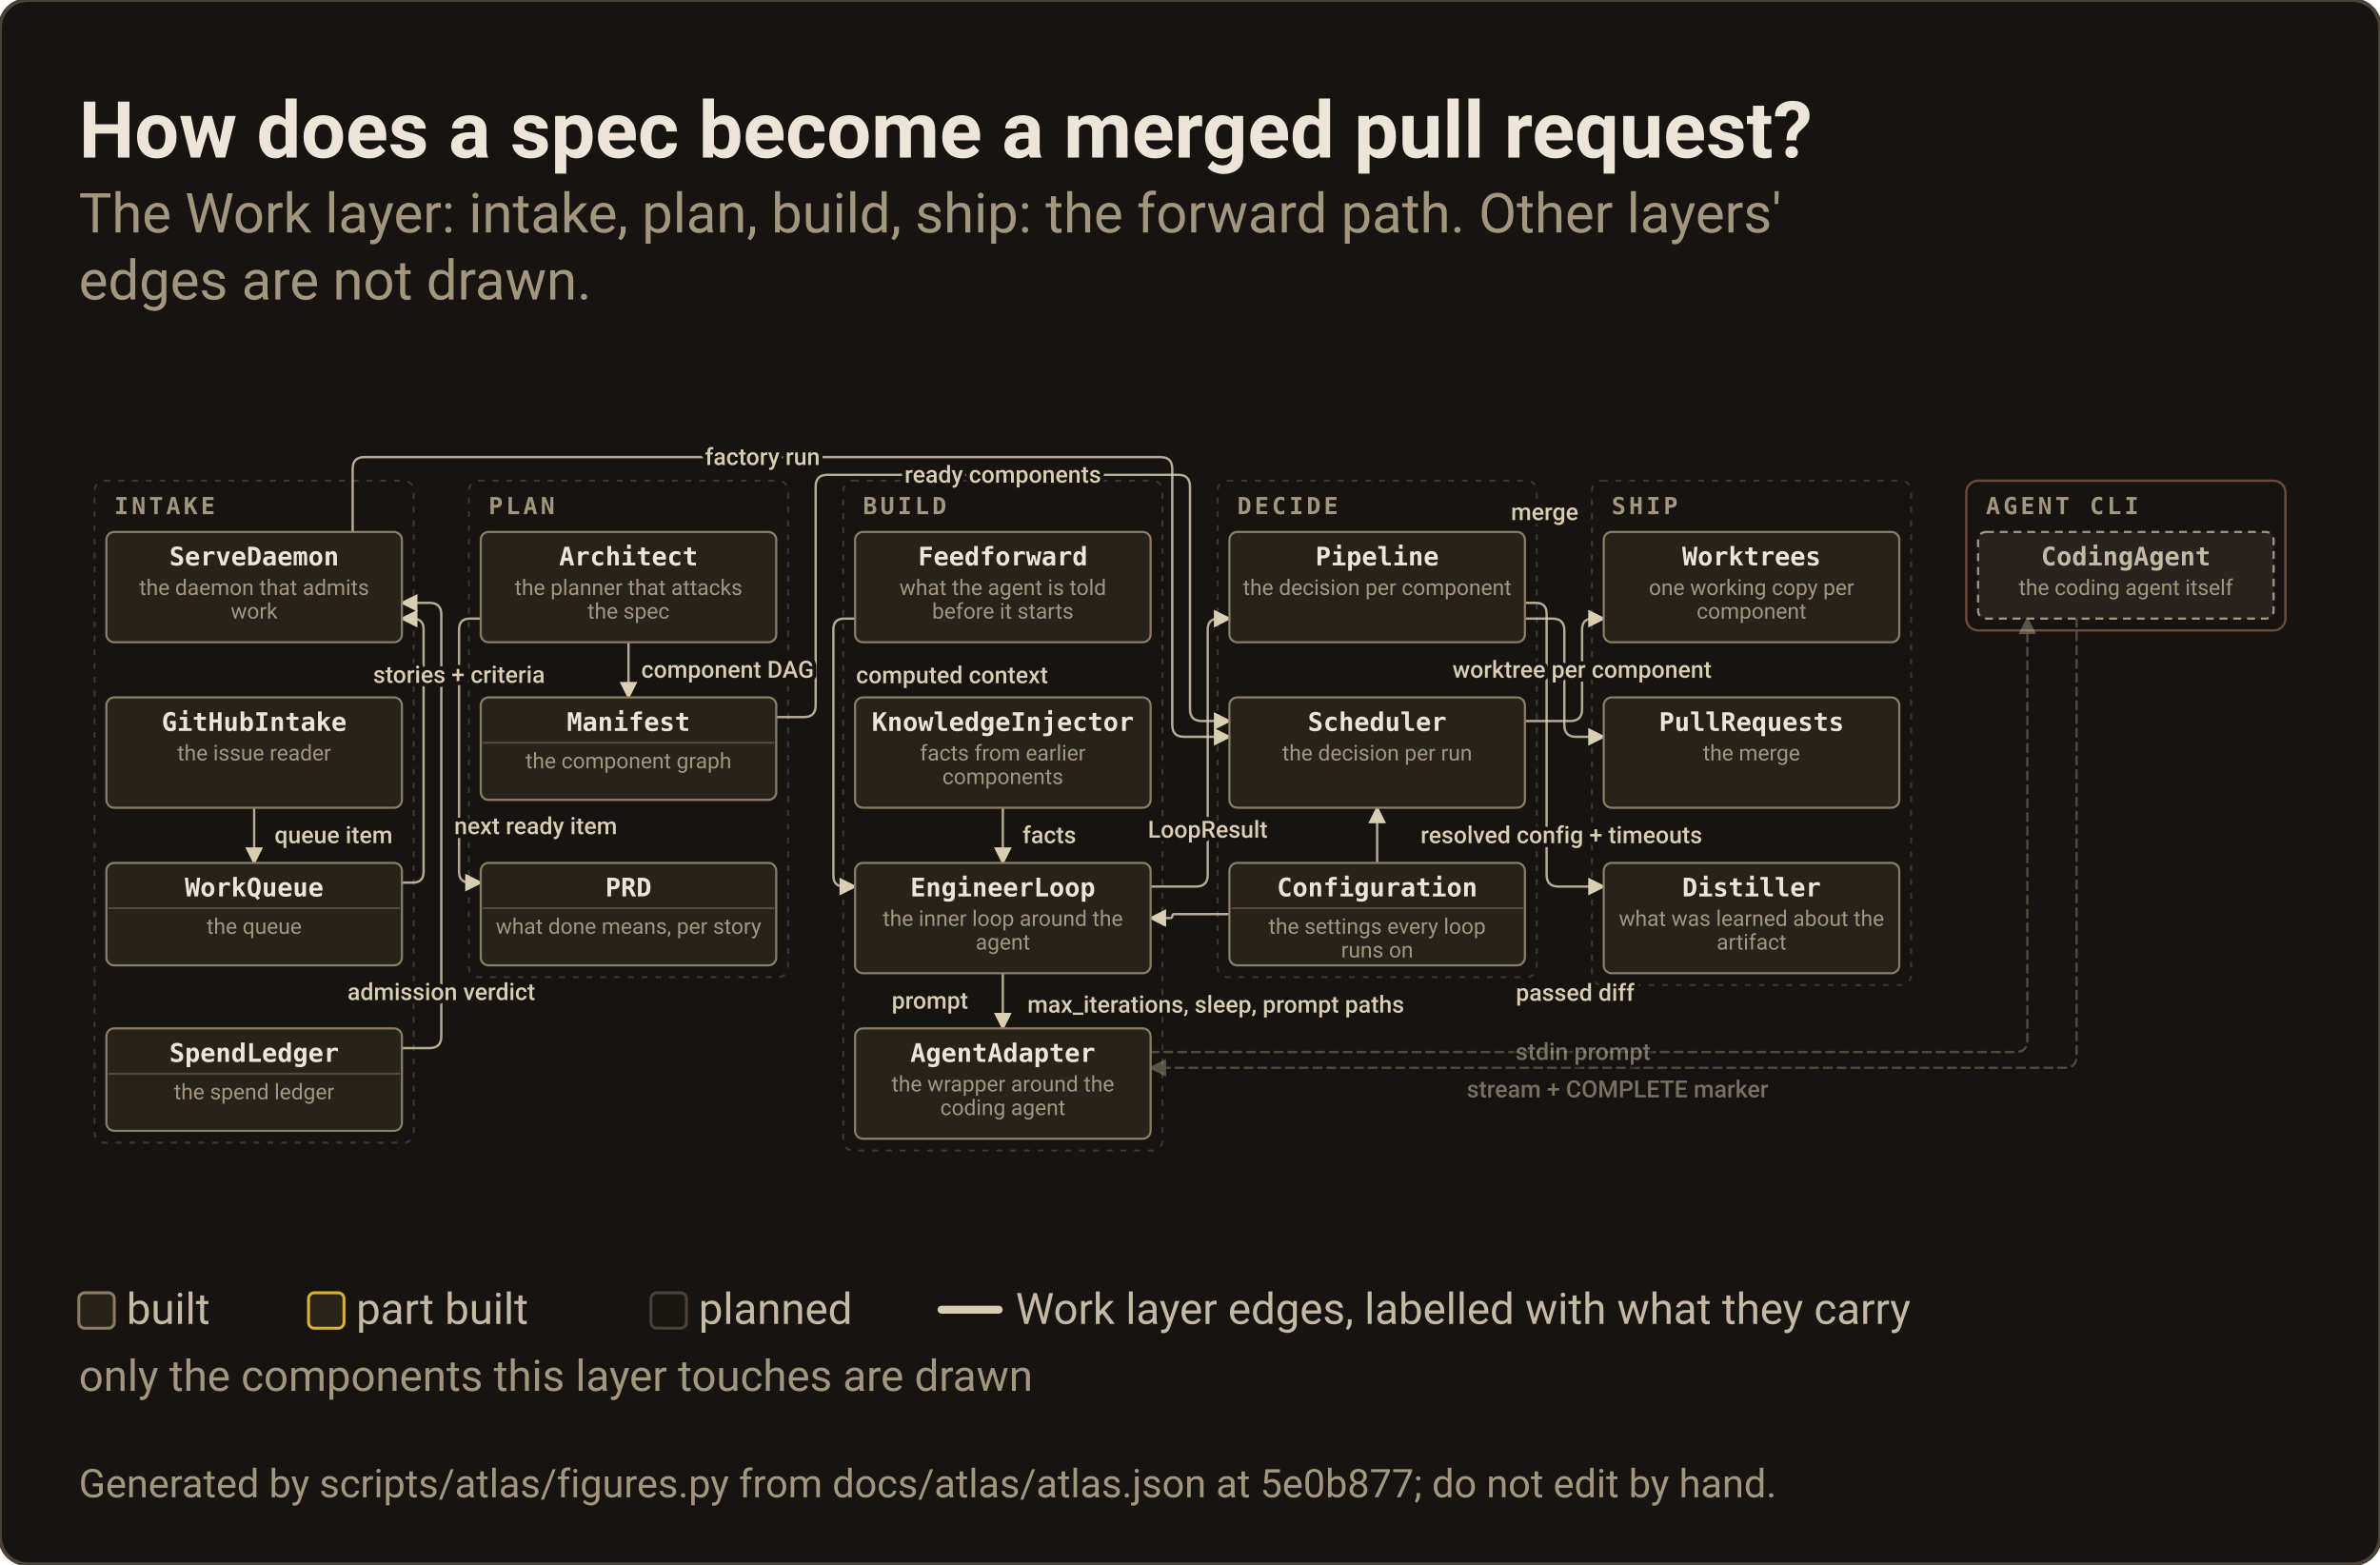
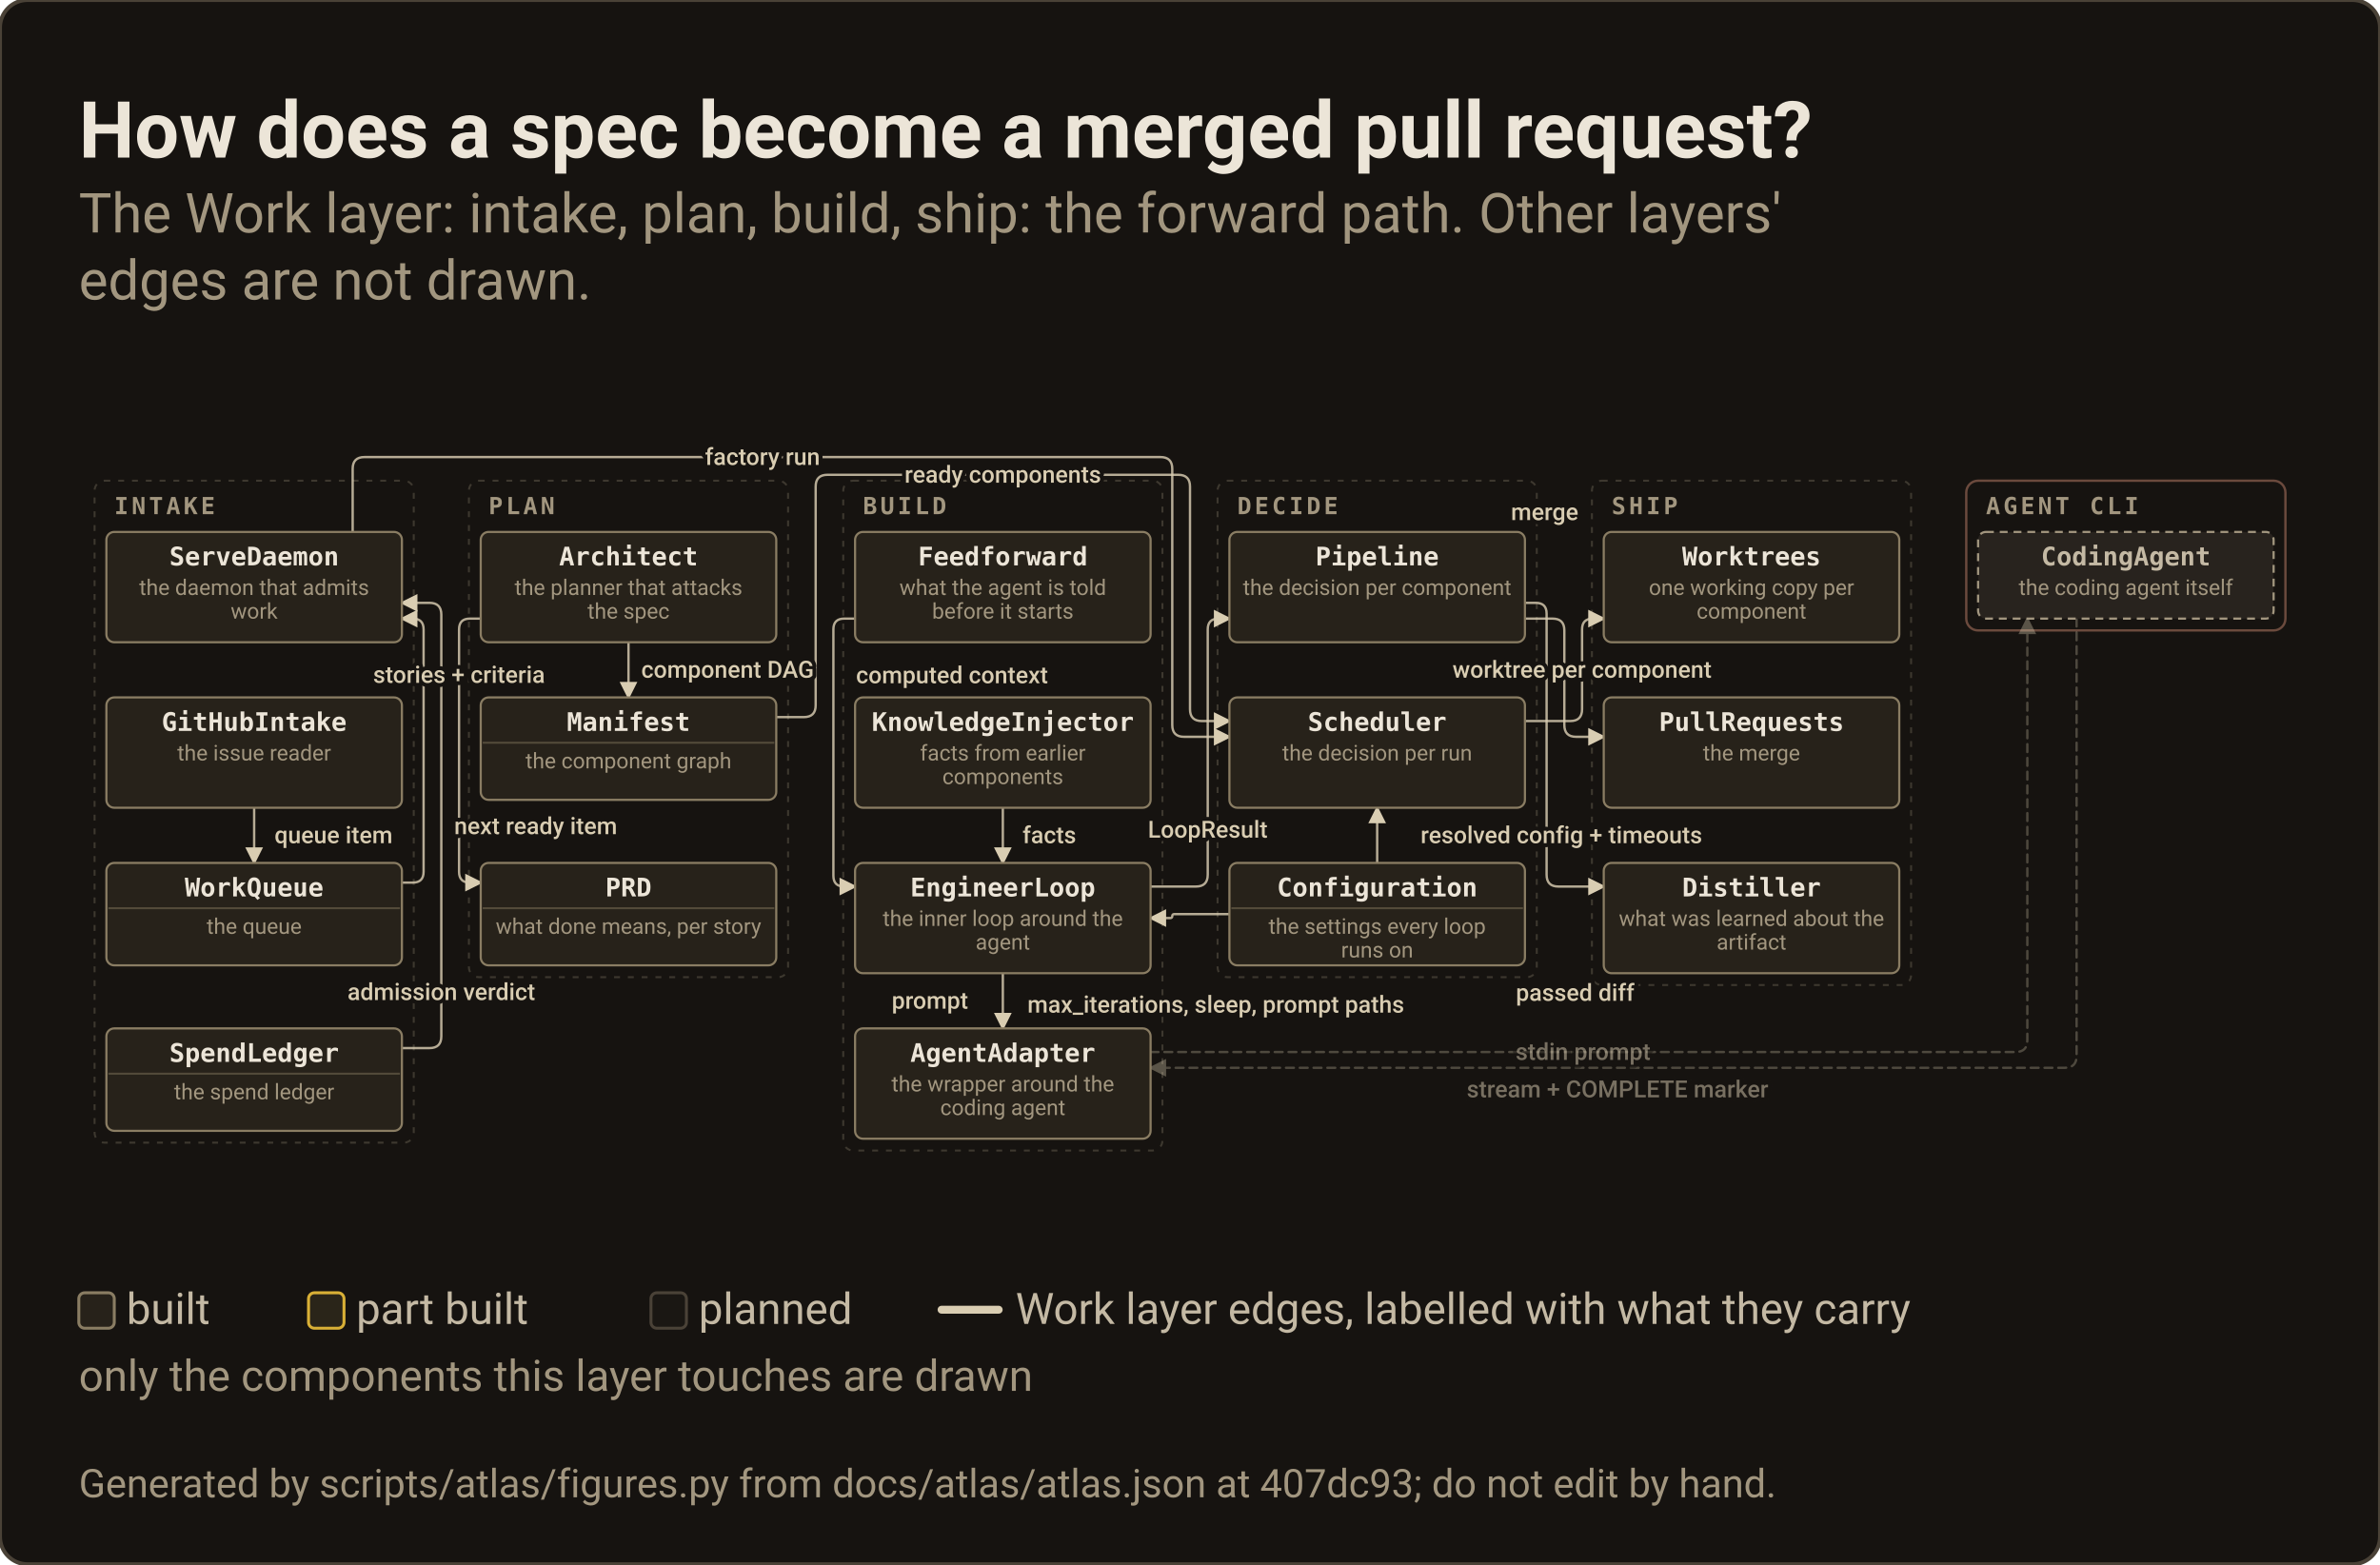
<svg xmlns="http://www.w3.org/2000/svg" width="1208" height="794" viewBox="0 0 1208 794" role="img" aria-label="Work layer of the kstrl system map">
  <rect x="0" y="0" width="1208" height="794" rx="14" fill="#161310" stroke="#4A4237" stroke-width="2" />
  <text x="40.0" y="80.0" class="c0">How does a spec become a merged pull request?</text>
  <text x="40.0" y="118.0" class="c1">The Work layer: intake, plan, build, ship: the forward path. Other layers'</text>
  <text x="40.0" y="152.0" class="c1">edges are not drawn.</text>
  <svg id="map" x="40.0" y="170.0" width="1128" height="464" viewBox="0 0 1128 464" overflow="visible">
    <defs>
      <marker id="map-m-work" viewBox="0 0 8 8" refX="7" refY="4" markerUnits="userSpaceOnUse" markerWidth="9" markerHeight="9" orient="auto-start-reverse">
        <path d="M0,0 L8,4 L0,8 z" fill="#D9CDB2" />
      </marker>
      <marker id="map-m-measure" viewBox="0 0 8 8" refX="7" refY="4" markerUnits="userSpaceOnUse" markerWidth="9" markerHeight="9" orient="auto-start-reverse">
        <path d="M0,0 L8,4 L0,8 z" fill="#82A7BA" />
      </marker>
      <marker id="map-m-feedback" viewBox="0 0 8 8" refX="7" refY="4" markerUnits="userSpaceOnUse" markerWidth="9" markerHeight="9" orient="auto-start-reverse">
        <path d="M0,0 L8,4 L0,8 z" fill="#E39A86" />
      </marker>
      <marker id="map-m-operator" viewBox="0 0 8 8" refX="7" refY="4" markerUnits="userSpaceOnUse" markerWidth="9" markerHeight="9" orient="auto-start-reverse">
        <path d="M0,0 L8,4 L0,8 z" fill="#DD9BBD" />
      </marker>
      <marker id="map-m-trust" viewBox="0 0 8 8" refX="7" refY="4" markerUnits="userSpaceOnUse" markerWidth="9" markerHeight="9" orient="auto-start-reverse">
        <path d="M0,0 L8,4 L0,8 z" fill="#B48EC9" />
      </marker>
      <marker id="map-m-learn" viewBox="0 0 8 8" refX="7" refY="4" markerUnits="userSpaceOnUse" markerWidth="9" markerHeight="9" orient="auto-start-reverse">
        <path d="M0,0 L8,4 L0,8 z" fill="#86C9A9" />
      </marker>
      <marker id="map-m-record" viewBox="0 0 8 8" refX="7" refY="4" markerUnits="userSpaceOnUse" markerWidth="9" markerHeight="9" orient="auto-start-reverse">
        <path d="M0,0 L8,4 L0,8 z" fill="#B7C27C" />
      </marker>
      <marker id="map-m-change" viewBox="0 0 8 8" refX="7" refY="4" markerUnits="userSpaceOnUse" markerWidth="9" markerHeight="9" orient="auto-start-reverse">
        <path d="M0,0 L8,4 L0,8 z" fill="#E26D5A" />
      </marker>
      <marker id="map-m-reach" viewBox="0 0 8 8" refX="7" refY="4" markerUnits="userSpaceOnUse" markerWidth="9" markerHeight="9" orient="auto-start-reverse">
        <path d="M0,0 L8,4 L0,8 z" fill="#E5A84F" />
      </marker>
    </defs>
    <style>#map .node.quiet{opacity:.42}#map .node.planned{opacity:.5}#map .node.planned.quiet{opacity:.3}#map .node.meas .node__box{stroke:#82A7BA;stroke-width:2.2}#map .node.acts .node__box{stroke:#E5A84F;stroke-width:2.4}#map .node__ring{display:none;fill:none;stroke:#82A7BA;stroke-width:1.6}#map .node.meas .node__ring{display:inline}#map .flow.planned{opacity:.35}#map .flowlbl.planned{opacity:.5}#map .flow.off,#map .flowlbl.off{display:none}#map .flow.hot{opacity:1;stroke-opacity:1;stroke-width:2.6}#map .flowlbl.hot{opacity:1}</style>
    <rect x="8.0" y="74.0" width="162.0" height="336.0" rx="5" fill="none" stroke="#A2967F" stroke-opacity=".28" stroke-width="1" stroke-dasharray="3 4" />
    <text x="18.0" y="91.0" class="t1">INTAKE</text>
    <rect x="198.0" y="74.0" width="162.0" height="252.0" rx="5" fill="none" stroke="#A2967F" stroke-opacity=".28" stroke-width="1" stroke-dasharray="3 4" />
    <text x="208.0" y="91.0" class="t1">PLAN</text>
    <rect x="388.0" y="74.0" width="162.0" height="340.0" rx="5" fill="none" stroke="#A2967F" stroke-opacity=".28" stroke-width="1" stroke-dasharray="3 4" />
    <text x="398.0" y="91.0" class="t1">BUILD</text>
    <rect x="578.0" y="74.0" width="162.0" height="252.0" rx="5" fill="none" stroke="#A2967F" stroke-opacity=".28" stroke-width="1" stroke-dasharray="3 4" />
    <text x="588.0" y="91.0" class="t1">DECIDE</text>
    <rect x="768.0" y="74.0" width="162.0" height="256.0" rx="5" fill="none" stroke="#A2967F" stroke-opacity=".28" stroke-width="1" stroke-dasharray="3 4" />
    <text x="778.0" y="91.0" class="t1">SHIP</text>
    <rect x="958.0" y="74.0" width="162.0" height="76.0" rx="6" fill="none" stroke="#6B4A3D" stroke-width="1.2" />
    <text x="968.0" y="91.0" class="t1">AGENT CLI</text>
    <g data-layer="flow">
      <path id="map-f1" class="flow intake" data-edge="1" data-from="GitHubIntake" data-to="WorkQueue" data-art="queue item" data-kind="intake" data-layer="work" d="M 89.0 240.0 L 89.0 268.0" fill="none" stroke="#D9CDB2" stroke-opacity="0.82" stroke-width="1.2" stroke-linecap="round" marker-end="url(#map-m-work)" />
      <path id="map-f2" class="flow intake" data-edge="2" data-from="WorkQueue" data-to="ServeDaemon" data-art="next ready item" data-kind="intake" data-layer="work" d="M 164.0 278.0 L 169.5 278.0 Q 175.0 278.0 175.0 272.5 L 175.0 149.5 Q 175.0 144.0 169.5 144.0 L 164.0 144.0" fill="none" stroke="#D9CDB2" stroke-opacity="0.82" stroke-width="1.2" stroke-linecap="round" marker-end="url(#map-m-work)" />
      <path id="map-f3" class="flow intake" data-edge="3" data-from="SpendLedger" data-to="ServeDaemon" data-art="admission verdict" data-kind="intake" data-layer="work" d="M 164.0 362.0 L 178.0 362.0 Q 184.0 362.0 184.0 356.0 L 184.0 142.0 Q 184.0 136.0 178.0 136.0 L 164.0 136.0" fill="none" stroke="#D9CDB2" stroke-opacity="0.82" stroke-width="1.2" stroke-linecap="round" marker-end="url(#map-m-work)" />
      <path id="map-f5" class="flow intake" data-edge="5" data-from="ServeDaemon" data-to="Scheduler" data-art="factory run" data-kind="intake" data-layer="work" d="M 139.0 100.0 L 139.0 68.0 Q 139.0 62.0 145.0 62.0 L 549.0 62.0 Q 555.0 62.0 555.0 68.0 L 555.0 198.0 Q 555.0 204.0 561.0 204.0 L 584.0 204.0" fill="none" stroke="#D9CDB2" stroke-opacity="0.82" stroke-width="1.2" stroke-linecap="round" marker-end="url(#map-m-work)" />
      <path id="map-f7" class="flow plan" data-edge="7" data-from="Architect" data-to="Manifest" data-art="component DAG" data-kind="plan" data-layer="work" d="M 279.0 156.0 L 279.0 184.0" fill="none" stroke="#D9CDB2" stroke-opacity="0.82" stroke-width="1.2" stroke-linecap="round" marker-end="url(#map-m-work)" />
      <path id="map-f8" class="flow plan" data-edge="8" data-from="Architect" data-to="PRD" data-art="stories + criteria" data-kind="plan" data-layer="work" d="M 204.0 144.0 L 198.5 144.0 Q 193.0 144.0 193.0 149.5 L 193.0 272.5 Q 193.0 278.0 198.5 278.0 L 204.0 278.0" fill="none" stroke="#D9CDB2" stroke-opacity="0.82" stroke-width="1.2" stroke-linecap="round" marker-end="url(#map-m-work)" />
      <path id="map-f9" class="flow decide" data-edge="9" data-from="Configuration" data-to="Scheduler" data-art="resolved config + timeouts" data-kind="decide" data-layer="work" d="M 659.0 268.0 L 659.0 240.0" fill="none" stroke="#D9CDB2" stroke-opacity="0.82" stroke-width="1.2" stroke-linecap="round" marker-end="url(#map-m-work)" />
      <path id="map-f10" class="flow decide" data-edge="10" data-from="Manifest" data-to="Scheduler" data-art="ready components" data-kind="decide" data-layer="work" d="M 354.0 194.0 L 368.0 194.0 Q 374.0 194.0 374.0 188.0 L 374.0 77.0 Q 374.0 71.0 380.0 71.0 L 558.0 71.0 Q 564.0 71.0 564.0 77.0 L 564.0 190.0 Q 564.0 196.0 570.0 196.0 L 584.0 196.0" fill="none" stroke="#D9CDB2" stroke-opacity="0.82" stroke-width="1.2" stroke-linecap="round" marker-end="url(#map-m-work)" />
      <path id="map-f11" class="flow ship" data-edge="11" data-from="Scheduler" data-to="Worktrees" data-art="worktree per component" data-kind="ship" data-layer="work" d="M 734.0 196.0 L 757.0 196.0 Q 763.0 196.0 763.0 190.0 L 763.0 149.5 Q 763.0 144.0 768.5 144.0 L 774.0 144.0" fill="none" stroke="#D9CDB2" stroke-opacity="0.82" stroke-width="1.2" stroke-linecap="round" marker-end="url(#map-m-work)" />
      <path id="map-f12" class="flow build" data-edge="12" data-from="Configuration" data-to="EngineerLoop" data-art="max_iterations, sleep, prompt paths" data-kind="build" data-layer="work" d="M 584.0 294.0 L 556.0 294.0 Q 555.0 294.0 555.0 295.0 L 555.0 295.0 Q 555.0 296.0 554.0 296.0 L 544.0 296.0" fill="none" stroke="#D9CDB2" stroke-opacity="0.82" stroke-width="1.2" stroke-linecap="round" marker-end="url(#map-m-work)" />
      <path id="map-f13" class="flow build" data-edge="13" data-from="Feedforward" data-to="EngineerLoop" data-art="computed context" data-kind="build" data-layer="work" d="M 394.0 144.0 L 388.5 144.0 Q 383.0 144.0 383.0 149.5 L 383.0 274.5 Q 383.0 280.0 388.5 280.0 L 394.0 280.0" fill="none" stroke="#D9CDB2" stroke-opacity="0.82" stroke-width="1.2" stroke-linecap="round" marker-end="url(#map-m-work)" />
      <path id="map-f14" class="flow build" data-edge="14" data-from="KnowledgeInjector" data-to="EngineerLoop" data-art="facts" data-kind="build" data-layer="work" d="M 469.0 240.0 L 469.0 268.0" fill="none" stroke="#D9CDB2" stroke-opacity="0.82" stroke-width="1.2" stroke-linecap="round" marker-end="url(#map-m-work)" />
      <path id="map-f16" class="flow build" data-edge="16" data-from="EngineerLoop" data-to="AgentAdapter" data-art="prompt" data-kind="build" data-layer="work" d="M 469.0 324.0 L 469.0 352.0" fill="none" stroke="#D9CDB2" stroke-opacity="0.82" stroke-width="1.2" stroke-linecap="round" marker-end="url(#map-m-work)" />
      <path id="map-f17" class="flow build planned" data-edge="17" data-from="AgentAdapter" data-to="CodingAgent" data-art="stdin prompt" data-kind="build" data-layer="work" d="M 544.0 364.0 L 983.0 364.0 Q 989.0 364.0 989.0 358.0 L 989.0 144.0" fill="none" stroke="#D9CDB2" stroke-opacity="0.82" stroke-width="1.2" stroke-dasharray="4 3" stroke-linecap="round" marker-end="url(#map-m-work)" />
      <path id="map-f18" class="flow build planned" data-edge="18" data-from="CodingAgent" data-to="AgentAdapter" data-art="stream + COMPLETE marker" data-kind="build" data-layer="work" d="M 1014.0 144.0 L 1014.0 366.0 Q 1014.0 372.0 1008.0 372.0 L 544.0 372.0" fill="none" stroke="#D9CDB2" stroke-opacity="0.82" stroke-width="1.2" stroke-dasharray="4 3" stroke-linecap="round" marker-end="url(#map-m-work)" />
      <path id="map-f23" class="flow decide" data-edge="23" data-from="EngineerLoop" data-to="Pipeline" data-art="LoopResult" data-kind="decide" data-layer="work" d="M 544.0 280.0 L 567.0 280.0 Q 573.0 280.0 573.0 274.0 L 573.0 149.5 Q 573.0 144.0 578.5 144.0 L 584.0 144.0" fill="none" stroke="#D9CDB2" stroke-opacity="0.82" stroke-width="1.2" stroke-linecap="round" marker-end="url(#map-m-work)" />
      <path id="map-f37" class="flow ship" data-edge="37" data-from="Pipeline" data-to="Distiller" data-art="passed diff" data-kind="ship" data-layer="work" d="M 734.0 136.0 L 739.5 136.0 Q 745.0 136.0 745.0 141.5 L 745.0 274.0 Q 745.0 280.0 751.0 280.0 L 774.0 280.0" fill="none" stroke="#D9CDB2" stroke-opacity="0.82" stroke-width="1.2" stroke-linecap="round" marker-end="url(#map-m-work)" />
      <path id="map-f39" class="flow ship" data-edge="39" data-from="Pipeline" data-to="PullRequests" data-art="merge" data-kind="ship" data-layer="work" d="M 734.0 144.0 L 748.0 144.0 Q 754.0 144.0 754.0 150.0 L 754.0 198.0 Q 754.0 204.0 760.0 204.0 L 774.0 204.0" fill="none" stroke="#D9CDB2" stroke-opacity="0.82" stroke-width="1.2" stroke-linecap="round" marker-end="url(#map-m-work)" />
    </g>
    <g class="node built" data-id="ServeDaemon" data-kind="component" data-state="built" data-region="intake" role="button" tabindex="0" aria-label="ServeDaemon, the daemon that admits work, built">
      <rect class="node__box" x="14.0" y="100.0" width="150.0" height="56.0" rx="4.0" fill="#27221A" stroke="#8A7D63" stroke-width="1.1" />
      <rect class="node__ring" x="17.0" y="103.0" width="144.0" height="50.0" rx="3.0" />
      <text x="89.0" y="117.0" class="t2">ServeDaemon</text>
      <g data-layer="job">
        <text x="89.0" y="132.0" class="t3">the daemon that admits</text>
        <text x="89.0" y="144.0" class="t3">work</text>
      </g>
    </g>
    <g class="node built" data-id="GitHubIntake" data-kind="component" data-state="built" data-region="intake" role="button" tabindex="0" aria-label="GitHubIntake, the issue reader, built">
      <rect class="node__box" x="14.0" y="184.0" width="150.0" height="56.0" rx="4.0" fill="#27221A" stroke="#8A7D63" stroke-width="1.1" />
      <rect class="node__ring" x="17.0" y="187.0" width="144.0" height="50.0" rx="3.0" />
      <text x="89.0" y="201.0" class="t2">GitHubIntake</text>
      <g data-layer="job">
        <text x="89.0" y="216.0" class="t3">the issue reader</text>
      </g>
    </g>
    <g class="node built" data-id="WorkQueue" data-kind="store" data-state="built" data-region="intake" role="button" tabindex="0" aria-label="WorkQueue, the queue, built">
      <rect class="node__box" x="14.0" y="268.0" width="150.0" height="52.0" rx="4.0" fill="#27221A" stroke="#8A7D63" stroke-width="1.1" />
      <rect class="node__ring" x="17.0" y="271.0" width="144.0" height="46.0" rx="3.0" />
      <text x="89.0" y="285.0" class="t2">WorkQueue</text>
      <line x1="15.0" y1="291.0" x2="163.0" y2="291.0" stroke="#8A7D63" stroke-opacity=".45" stroke-width="1" />
      <g data-layer="job">
        <text x="89.0" y="304.0" class="t3">the queue</text>
      </g>
    </g>
    <g class="node built" data-id="SpendLedger" data-kind="store" data-state="built" data-region="intake" role="button" tabindex="0" aria-label="SpendLedger, the spend ledger, built">
      <rect class="node__box" x="14.0" y="352.0" width="150.0" height="52.0" rx="4.0" fill="#27221A" stroke="#8A7D63" stroke-width="1.1" />
      <rect class="node__ring" x="17.0" y="355.0" width="144.0" height="46.0" rx="3.0" />
      <text x="89.0" y="369.0" class="t2">SpendLedger</text>
      <line x1="15.0" y1="375.0" x2="163.0" y2="375.0" stroke="#8A7D63" stroke-opacity=".45" stroke-width="1" />
      <g data-layer="job">
        <text x="89.0" y="388.0" class="t3">the spend ledger</text>
      </g>
    </g>
    <g class="node built" data-id="Architect" data-kind="component" data-state="built" data-region="plan" role="button" tabindex="0" aria-label="Architect, the planner that attacks the spec, built">
      <rect class="node__box" x="204.0" y="100.0" width="150.0" height="56.0" rx="4.0" fill="#27221A" stroke="#8A7D63" stroke-width="1.1" />
      <rect class="node__ring" x="207.0" y="103.0" width="144.0" height="50.0" rx="3.0" />
      <text x="279.0" y="117.0" class="t2">Architect</text>
      <g data-layer="job">
        <text x="279.0" y="132.0" class="t3">the planner that attacks</text>
        <text x="279.0" y="144.0" class="t3">the spec</text>
      </g>
    </g>
    <g class="node built" data-id="Manifest" data-kind="store" data-state="built" data-region="plan" role="button" tabindex="0" aria-label="Manifest, the component graph, built">
      <rect class="node__box" x="204.0" y="184.0" width="150.0" height="52.0" rx="4.0" fill="#27221A" stroke="#8A7D63" stroke-width="1.1" />
      <rect class="node__ring" x="207.0" y="187.0" width="144.0" height="46.0" rx="3.0" />
      <text x="279.0" y="201.0" class="t2">Manifest</text>
      <line x1="205.0" y1="207.0" x2="353.0" y2="207.0" stroke="#8A7D63" stroke-opacity=".45" stroke-width="1" />
      <g data-layer="job">
        <text x="279.0" y="220.0" class="t3">the component graph</text>
      </g>
    </g>
    <g class="node built" data-id="PRD" data-kind="store" data-state="built" data-region="plan" role="button" tabindex="0" aria-label="PRD, what done means, per story, built">
      <rect class="node__box" x="204.0" y="268.0" width="150.0" height="52.0" rx="4.0" fill="#27221A" stroke="#8A7D63" stroke-width="1.1" />
      <rect class="node__ring" x="207.0" y="271.0" width="144.0" height="46.0" rx="3.0" />
      <text x="279.0" y="285.0" class="t2">PRD</text>
      <line x1="205.0" y1="291.0" x2="353.0" y2="291.0" stroke="#8A7D63" stroke-opacity=".45" stroke-width="1" />
      <g data-layer="job">
        <text x="279.0" y="304.0" class="t3">what done means, per story</text>
      </g>
    </g>
    <g class="node built" data-id="Feedforward" data-kind="component" data-state="built" data-region="build" role="button" tabindex="0" aria-label="Feedforward, what the agent is told before it starts, built">
      <rect class="node__box" x="394.0" y="100.0" width="150.0" height="56.0" rx="4.0" fill="#27221A" stroke="#8A7D63" stroke-width="1.1" />
      <rect class="node__ring" x="397.0" y="103.0" width="144.0" height="50.0" rx="3.0" />
      <text x="469.0" y="117.0" class="t2">Feedforward</text>
      <g data-layer="job">
        <text x="469.0" y="132.0" class="t3">what the agent is told</text>
        <text x="469.0" y="144.0" class="t3">before it starts</text>
      </g>
    </g>
    <g class="node built" data-id="KnowledgeInjector" data-kind="component" data-state="built" data-region="build" role="button" tabindex="0" aria-label="KnowledgeInjector, facts from earlier components, built">
      <rect class="node__box" x="394.0" y="184.0" width="150.0" height="56.0" rx="4.0" fill="#27221A" stroke="#8A7D63" stroke-width="1.1" />
      <rect class="node__ring" x="397.0" y="187.0" width="144.0" height="50.0" rx="3.0" />
      <text x="469.0" y="201.0" class="t2">KnowledgeInjector</text>
      <g data-layer="job">
        <text x="469.0" y="216.0" class="t3">facts from earlier</text>
        <text x="469.0" y="228.0" class="t3">components</text>
      </g>
    </g>
    <g class="node built" data-id="EngineerLoop" data-kind="component" data-state="built" data-region="build" role="button" tabindex="0" aria-label="EngineerLoop, the inner loop around the agent, built">
      <rect class="node__box" x="394.0" y="268.0" width="150.0" height="56.0" rx="4.0" fill="#27221A" stroke="#8A7D63" stroke-width="1.1" />
      <rect class="node__ring" x="397.0" y="271.0" width="144.0" height="50.0" rx="3.0" />
      <text x="469.0" y="285.0" class="t2">EngineerLoop</text>
      <g data-layer="job">
        <text x="469.0" y="300.0" class="t3">the inner loop around the</text>
        <text x="469.0" y="312.0" class="t3">agent</text>
      </g>
    </g>
    <g class="node built" data-id="AgentAdapter" data-kind="component" data-state="built" data-region="build" role="button" tabindex="0" aria-label="AgentAdapter, the wrapper around the coding agent, built">
      <rect class="node__box" x="394.0" y="352.0" width="150.0" height="56.0" rx="4.0" fill="#27221A" stroke="#8A7D63" stroke-width="1.1" />
      <rect class="node__ring" x="397.0" y="355.0" width="144.0" height="50.0" rx="3.0" />
      <text x="469.0" y="369.0" class="t2">AgentAdapter</text>
      <g data-layer="job">
        <text x="469.0" y="384.0" class="t3">the wrapper around the</text>
        <text x="469.0" y="396.0" class="t3">coding agent</text>
      </g>
    </g>
    <g class="node built" data-id="Pipeline" data-kind="component" data-state="built" data-region="decide" role="button" tabindex="0" aria-label="Pipeline, the decision per component, built">
      <rect class="node__box" x="584.0" y="100.0" width="150.0" height="56.0" rx="4.0" fill="#27221A" stroke="#8A7D63" stroke-width="1.1" />
      <rect class="node__ring" x="587.0" y="103.0" width="144.0" height="50.0" rx="3.0" />
      <text x="659.0" y="117.0" class="t2">Pipeline</text>
      <g data-layer="job">
        <text x="659.0" y="132.0" class="t3">the decision per component</text>
      </g>
    </g>
    <g class="node built" data-id="Scheduler" data-kind="component" data-state="built" data-region="decide" role="button" tabindex="0" aria-label="Scheduler, the decision per run, built">
      <rect class="node__box" x="584.0" y="184.0" width="150.0" height="56.0" rx="4.0" fill="#27221A" stroke="#8A7D63" stroke-width="1.1" />
      <rect class="node__ring" x="587.0" y="187.0" width="144.0" height="50.0" rx="3.0" />
      <text x="659.0" y="201.0" class="t2">Scheduler</text>
      <g data-layer="job">
        <text x="659.0" y="216.0" class="t3">the decision per run</text>
      </g>
    </g>
    <g class="node built" data-id="Configuration" data-kind="store" data-state="built" data-region="decide" role="button" tabindex="0" aria-label="Configuration, the settings every loop runs on, built">
      <rect class="node__box" x="584.0" y="268.0" width="150.0" height="52.0" rx="4.0" fill="#27221A" stroke="#8A7D63" stroke-width="1.1" />
      <rect class="node__ring" x="587.0" y="271.0" width="144.0" height="46.0" rx="3.0" />
      <text x="659.0" y="285.0" class="t2">Configuration</text>
      <line x1="585.0" y1="291.0" x2="733.0" y2="291.0" stroke="#8A7D63" stroke-opacity=".45" stroke-width="1" />
      <g data-layer="job">
        <text x="659.0" y="304.0" class="t3">the settings every loop</text>
        <text x="659.0" y="316.0" class="t3">runs on</text>
      </g>
    </g>
    <g class="node built" data-id="Worktrees" data-kind="component" data-state="built" data-region="ship" role="button" tabindex="0" aria-label="Worktrees, one working copy per component, built">
      <rect class="node__box" x="774.0" y="100.0" width="150.0" height="56.0" rx="4.0" fill="#27221A" stroke="#8A7D63" stroke-width="1.1" />
      <rect class="node__ring" x="777.0" y="103.0" width="144.0" height="50.0" rx="3.0" />
      <text x="849.0" y="117.0" class="t2">Worktrees</text>
      <g data-layer="job">
        <text x="849.0" y="132.0" class="t3">one working copy per</text>
        <text x="849.0" y="144.0" class="t3">component</text>
      </g>
    </g>
    <g class="node built" data-id="PullRequests" data-kind="component" data-state="built" data-region="ship" role="button" tabindex="0" aria-label="PullRequests, the merge, built">
      <rect class="node__box" x="774.0" y="184.0" width="150.0" height="56.0" rx="4.0" fill="#27221A" stroke="#8A7D63" stroke-width="1.1" />
      <rect class="node__ring" x="777.0" y="187.0" width="144.0" height="50.0" rx="3.0" />
      <text x="849.0" y="201.0" class="t2">PullRequests</text>
      <g data-layer="job">
        <text x="849.0" y="216.0" class="t3">the merge</text>
      </g>
    </g>
    <g class="node built" data-id="Distiller" data-kind="component" data-state="built" data-region="ship" role="button" tabindex="0" aria-label="Distiller, what was learned about the artifact, built">
      <rect class="node__box" x="774.0" y="268.0" width="150.0" height="56.0" rx="4.0" fill="#27221A" stroke="#8A7D63" stroke-width="1.1" />
      <rect class="node__ring" x="777.0" y="271.0" width="144.0" height="50.0" rx="3.0" />
      <text x="849.0" y="285.0" class="t2">Distiller</text>
      <g data-layer="job">
        <text x="849.0" y="300.0" class="t3">what was learned about the</text>
        <text x="849.0" y="312.0" class="t3">artifact</text>
      </g>
    </g>
    <g class="node actor" data-id="CodingAgent" data-kind="actor" data-state="planned" data-region="agent_cli" role="button" tabindex="0" aria-label="CodingAgent, the coding agent itself, outside">
      <rect class="node__box" x="964.0" y="100.0" width="150.0" height="44.0" rx="4.0" fill="#28231E" stroke="#A2967F" stroke-width="1.1" stroke-dasharray="4 3" />
      <rect class="node__ring" x="967.0" y="103.0" width="144.0" height="38.0" rx="3.0" />
      <text x="1039.0" y="117.0" class="t4">CodingAgent</text>
      <g data-layer="job">
        <text x="1039.0" y="132.0" class="t3">the coding agent itself</text>
      </g>
    </g>
    <g data-layer="flow">
      <g class="flowlbl intake" data-edge="1" data-from="GitHubIntake" data-to="WorkQueue" data-layer="work">
        <text x="129.3" y="258.0" class="t0">queue item</text>
      </g>
      <g class="flowlbl intake" data-edge="2" data-from="WorkQueue" data-to="ServeDaemon" data-layer="work">
        <text x="231.9" y="253.4" class="t0">next ready item</text>
      </g>
      <g class="flowlbl intake" data-edge="3" data-from="SpendLedger" data-to="ServeDaemon" data-layer="work">
        <text x="184.0" y="337.6" class="t0">admission verdict</text>
      </g>
      <g class="flowlbl intake" data-edge="5" data-from="ServeDaemon" data-to="Scheduler" data-layer="work">
        <text x="347.0" y="66.0" class="t0">factory run</text>
      </g>
      <g class="flowlbl plan" data-edge="7" data-from="Architect" data-to="Manifest" data-layer="work">
        <text x="329.3" y="174.0" class="t0">component DAG</text>
      </g>
      <g class="flowlbl plan" data-edge="8" data-from="Architect" data-to="PRD" data-layer="work">
        <text x="193.0" y="176.6" class="t0">stories + criteria</text>
      </g>
      <g class="flowlbl decide" data-edge="9" data-from="Configuration" data-to="Scheduler" data-layer="work">
        <text x="752.5" y="258.0" class="t0">resolved config + timeouts</text>
      </g>
      <g class="flowlbl decide" data-edge="10" data-from="Manifest" data-to="Scheduler" data-layer="work">
        <text x="469.0" y="75.0" class="t0">ready components</text>
      </g>
      <g class="flowlbl ship" data-edge="11" data-from="Scheduler" data-to="Worktrees" data-layer="work">
        <text x="763.0" y="174.0" class="t0">worktree per component</text>
      </g>
      <g class="flowlbl build" data-edge="12" data-from="Configuration" data-to="EngineerLoop" data-layer="work">
        <text x="577.1" y="344.0" class="t0">max_iterations, sleep, prompt paths</text>
      </g>
      <g class="flowlbl build" data-edge="13" data-from="Feedforward" data-to="EngineerLoop" data-layer="work">
        <text x="443.2" y="176.8" class="t0">computed context</text>
      </g>
      <g class="flowlbl build" data-edge="14" data-from="KnowledgeInjector" data-to="EngineerLoop" data-layer="work">
        <text x="492.6" y="258.0" class="t0">facts</text>
      </g>
      <g class="flowlbl build" data-edge="16" data-from="EngineerLoop" data-to="AgentAdapter" data-layer="work">
        <text x="432.0" y="342.0" class="t0">prompt</text>
      </g>
      <g class="flowlbl build planned" data-edge="17" data-from="AgentAdapter" data-to="CodingAgent" data-layer="work">
        <text x="763.5" y="368.0" class="t0">stdin prompt</text>
      </g>
      <g class="flowlbl build planned" data-edge="18" data-from="CodingAgent" data-to="AgentAdapter" data-layer="work">
        <text x="781.0" y="387.0" class="t0">stream + COMPLETE marker</text>
      </g>
      <g class="flowlbl decide" data-edge="23" data-from="EngineerLoop" data-to="Pipeline" data-layer="work">
        <text x="573.0" y="255.2" class="t0">LoopResult</text>
      </g>
      <g class="flowlbl ship" data-edge="37" data-from="Pipeline" data-to="Distiller" data-layer="work">
        <text x="759.5" y="338.0" class="t0">passed diff</text>
      </g>
      <g class="flowlbl ship" data-edge="39" data-from="Pipeline" data-to="PullRequests" data-layer="work">
        <text x="744.0" y="94.0" class="t0">merge</text>
      </g>
    </g>
    <style>#map .t0{font-family:ui-sans-serif,system-ui,-apple-system,"SF Pro Text","Segoe UI",Roboto,"Helvetica Neue",Arial,sans-serif;font-size:12.0px;font-weight:500;fill:#D9CDB2;text-anchor:middle;paint-order:stroke;stroke:#161310;stroke-width:4;stroke-linejoin:round}#map .t1{font-family:ui-monospace,"SF Mono",SFMono-Regular,"JetBrains Mono",Menlo,Consolas,monospace;font-size:12.0px;font-weight:600;fill:#A2967F;text-anchor:start;letter-spacing:.13em}#map .t2{font-family:ui-monospace,"SF Mono",SFMono-Regular,"JetBrains Mono",Menlo,Consolas,monospace;font-size:13.0px;font-weight:600;fill:#ECE5D8;text-anchor:middle}#map .t3{font-family:ui-sans-serif,system-ui,-apple-system,"SF Pro Text","Segoe UI",Roboto,"Helvetica Neue",Arial,sans-serif;font-size:11.0px;font-weight:400;fill:#A2967F;text-anchor:middle}#map .t4{font-family:ui-monospace,"SF Mono",SFMono-Regular,"JetBrains Mono",Menlo,Consolas,monospace;font-size:13.0px;font-weight:600;fill:#C4B9A4;text-anchor:middle}</style>
  </svg>
  <rect x="40.0" y="656.2" width="18" height="18" rx="3" fill="#27221A" stroke="#8A7D63" stroke-width="1.5" />
  <text x="64.2" y="672.0" class="c2">built</text>
  <rect x="156.6" y="656.2" width="18" height="18" rx="3" fill="#2A2519" stroke="#D9B036" stroke-width="1.5" />
  <text x="180.8" y="672.0" class="c2">part built</text>
  <rect x="330.4" y="656.2" width="18" height="18" rx="3" fill="#1A1713" stroke="#4A4237" stroke-width="1.5" />
  <text x="354.6" y="672.0" class="c2">planned</text>
  <rect x="475.9" y="662.8" width="33" height="4" rx="2" fill="#D9CDB2" />
  <text x="515.5" y="672.0" class="c2">Work layer edges, labelled with what they carry</text>
  <text x="40.0" y="706.0" class="c3">only the components this layer touches are drawn</text>
-   <text x="40.0" y="760.0" class="c4">Generated by scripts/atlas/figures.py from docs/atlas/atlas.json at 5e0b877; do not edit by hand.</text>
+   <text x="40.0" y="760.0" class="c4">Generated by scripts/atlas/figures.py from docs/atlas/atlas.json at 407dc93; do not edit by hand.</text>
  <style>.c0{font-family:ui-sans-serif,system-ui,-apple-system,"SF Pro Text","Segoe UI",Roboto,"Helvetica Neue",Arial,sans-serif;font-size:40.0px;font-weight:600;fill:#ECE5D8;text-anchor:start}.c1{font-family:ui-sans-serif,system-ui,-apple-system,"SF Pro Text","Segoe UI",Roboto,"Helvetica Neue",Arial,sans-serif;font-size:28.0px;font-weight:400;fill:#A2967F;text-anchor:start}.c2{font-family:ui-sans-serif,system-ui,-apple-system,"SF Pro Text","Segoe UI",Roboto,"Helvetica Neue",Arial,sans-serif;font-size:22.0px;font-weight:400;fill:#C4B9A4;text-anchor:start}.c3{font-family:ui-sans-serif,system-ui,-apple-system,"SF Pro Text","Segoe UI",Roboto,"Helvetica Neue",Arial,sans-serif;font-size:22.0px;font-weight:400;fill:#A2967F;text-anchor:start}.c4{font-family:ui-sans-serif,system-ui,-apple-system,"SF Pro Text","Segoe UI",Roboto,"Helvetica Neue",Arial,sans-serif;font-size:20.0px;font-weight:400;fill:#A2967F;text-anchor:start}</style>
</svg>
